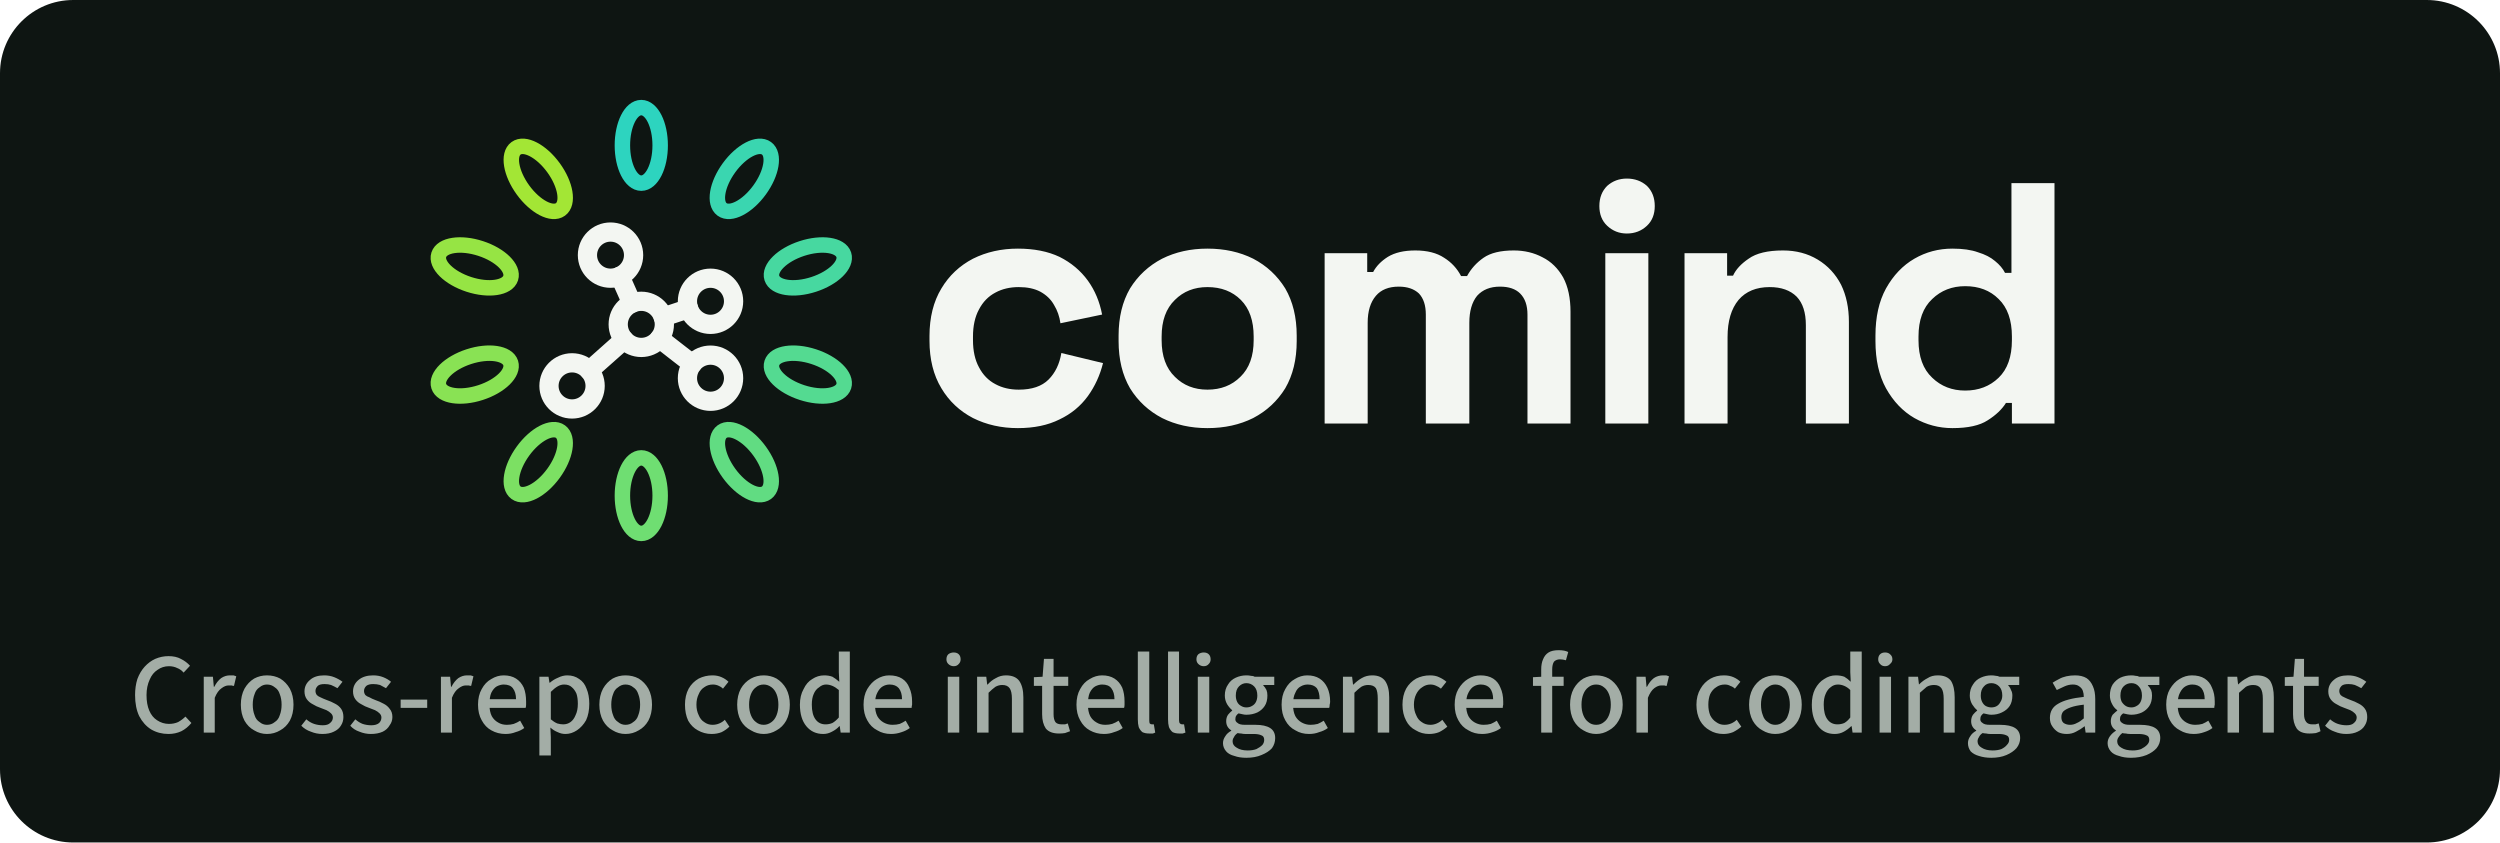
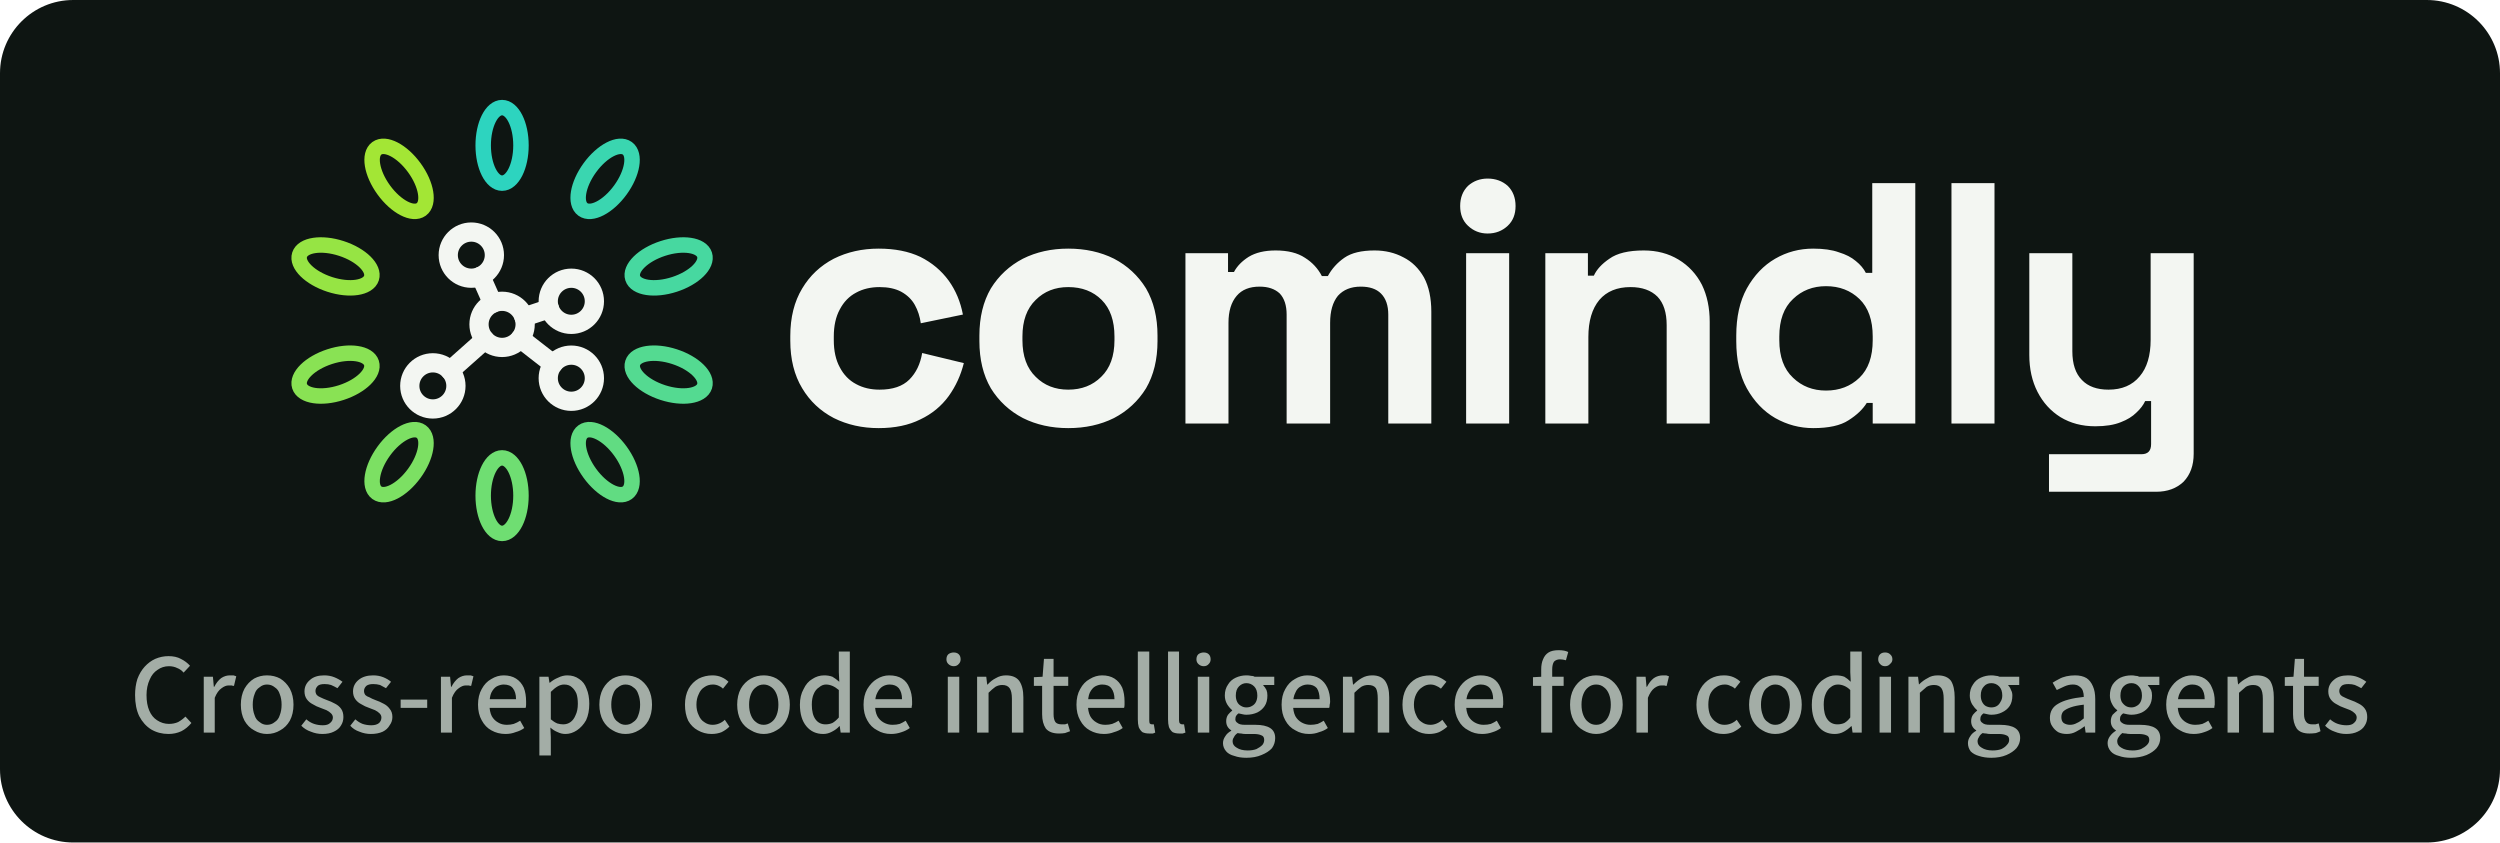
- <svg xmlns="http://www.w3.org/2000/svg" viewBox="0 0 546 184" width="546" height="184" role="img" aria-label="comind: cross-repo code intelligence for coding agents">
+ <svg xmlns="http://www.w3.org/2000/svg" viewBox="0 0 546 184" width="546" height="184" role="img" aria-label="comindly: cross-repo code intelligence for coding agents">
  <rect width="546" height="184" rx="16" fill="#0E1512" />
-   <g transform="translate(92.05632 22) scale(0.375)">
+   <g transform="translate(61.65504 22) scale(0.375)">
    <ellipse cx="128.0" cy="26.0" rx="11" ry="22" transform="rotate(0 128.0 26.0)" fill="none" stroke="#2DD4BF" stroke-width="9" />
    <ellipse cx="188.0" cy="45.5" rx="11" ry="22" transform="rotate(36 188.0 45.5)" fill="none" stroke="#3AD6B0" stroke-width="9" />
    <ellipse cx="225.0" cy="96.5" rx="11" ry="22" transform="rotate(72 225.0 96.5)" fill="none" stroke="#47D8A0" stroke-width="9" />
    <ellipse cx="225.0" cy="159.5" rx="11" ry="22" transform="rotate(108 225.0 159.5)" fill="none" stroke="#54DA91" stroke-width="9" />
    <ellipse cx="188.0" cy="210.5" rx="11" ry="22" transform="rotate(144 188.0 210.5)" fill="none" stroke="#61DC82" stroke-width="9" />
    <ellipse cx="128.0" cy="230.0" rx="11" ry="22" transform="rotate(180 128.0 230.0)" fill="none" stroke="#6FDE72" stroke-width="9" />
    <ellipse cx="68.0" cy="210.5" rx="11" ry="22" transform="rotate(216 68.0 210.5)" fill="none" stroke="#7CE063" stroke-width="9" />
    <ellipse cx="31.0" cy="159.5" rx="11" ry="22" transform="rotate(252 31.0 159.5)" fill="none" stroke="#89E254" stroke-width="9" />
    <ellipse cx="31.0" cy="96.5" rx="11" ry="22" transform="rotate(288 31.0 96.5)" fill="none" stroke="#96E444" stroke-width="9" />
    <ellipse cx="68.0" cy="45.5" rx="11" ry="22" transform="rotate(324 68.0 45.5)" fill="none" stroke="#A3E635" stroke-width="9" />
    <g transform="translate(128 128) scale(0.56) translate(-128 -124)" fill="none" stroke="#F3F6F2" stroke-linecap="round" stroke-linejoin="round" stroke-width="20">
      <line x1="177.23" y1="111.59" x2="150.77" y2="120.41" />
      <line x1="181.06" y1="169.27" x2="146.94" y2="142.73" />
      <line x1="110.06" y1="143.94" x2="73.94" y2="176.06" />
      <line x1="118.25" y1="106.07" x2="105.75" y2="77.93" />
      <circle cx="128" cy="128" r="24" />
      <circle cx="200" cy="104" r="24" />
      <circle cx="200" cy="184" r="24" />
      <circle cx="56" cy="192" r="24" />
      <circle cx="96" cy="56" r="24" />
    </g>
  </g>
-   <path d="M222.3 93.5Q216.9 93.5 212.5 91.3Q208.1 89 205.6 84.8Q203 80.5 203 74.4V73.4Q203 67.3 205.6 63Q208.1 58.8 212.5 56.5Q216.9 54.3 222.3 54.3Q227.6 54.3 231.4 56.1Q235.2 58 237.6 61.3Q239.9 64.5 240.7 68.7L231.6 70.6Q231.3 68.4 230.2 66.6Q229.2 64.8 227.2 63.7Q225.3 62.7 222.5 62.7Q219.6 62.7 217.4 63.9Q215.1 65.1 213.8 67.6Q212.5 70 212.5 73.5V74.3Q212.5 77.8 213.8 80.2Q215.1 82.7 217.4 83.9Q219.6 85.1 222.5 85.1Q226.8 85.1 229 82.9Q231.2 80.7 231.8 77.1L240.9 79.3Q239.9 83.3 237.6 86.5Q235.2 89.8 231.4 91.6Q227.6 93.5 222.3 93.5ZM263.7 93.5Q258.2 93.5 253.8 91.3Q249.4 89 246.8 84.8Q244.3 80.5 244.3 74.5V73.3Q244.3 67.3 246.8 63Q249.4 58.8 253.8 56.5Q258.2 54.3 263.7 54.3Q269.3 54.3 273.7 56.5Q278.1 58.8 280.7 63Q283.2 67.3 283.2 73.3V74.5Q283.2 80.5 280.7 84.8Q278.1 89 273.7 91.3Q269.3 93.5 263.7 93.5ZM263.7 85.1Q268.1 85.1 270.9 82.3Q273.8 79.5 273.8 74.3V73.5Q273.8 68.3 271 65.5Q268.2 62.7 263.7 62.7Q259.4 62.7 256.6 65.5Q253.7 68.3 253.7 73.5V74.3Q253.7 79.5 256.6 82.3Q259.4 85.1 263.7 85.1ZM289.3 92.5V55.3H298.6V59.4H299.9Q300.9 57.5 303.1 56.1Q305.4 54.7 309.1 54.7Q313 54.7 315.4 56.3Q317.8 57.8 319.1 60.3H320.4Q321.7 57.9 324 56.3Q326.3 54.7 330.6 54.7Q334.1 54.7 336.9 56.2Q339.7 57.6 341.4 60.6Q343 63.6 343 68.1V92.5H333.6V68.7Q333.6 65.7 332 64.1Q330.5 62.6 327.6 62.6Q324.4 62.6 322.6 64.6Q320.9 66.7 320.9 70.5V92.5H311.4V68.7Q311.4 65.7 309.9 64.1Q308.3 62.6 305.5 62.6Q302.2 62.6 300.5 64.6Q298.7 66.7 298.7 70.5V92.5ZM350.6 92.5V55.3H360V92.5ZM355.3 51Q352.8 51 351 49.3Q349.3 47.7 349.3 45Q349.3 42.3 351 40.6Q352.8 39 355.3 39Q357.9 39 359.7 40.6Q361.4 42.3 361.4 45Q361.4 47.7 359.7 49.3Q357.9 51 355.3 51ZM367.9 92.5V55.3H377.2V60.2H378.5Q379.4 58.2 381.9 56.5Q384.4 54.7 389.4 54.7Q393.7 54.7 397 56.7Q400.3 58.7 402.1 62.2Q403.8 65.7 403.8 70.3V92.5H394.4V71Q394.4 66.9 392.4 64.8Q390.3 62.7 386.5 62.7Q382.1 62.7 379.7 65.5Q377.3 68.4 377.3 73.6V92.5ZM426.4 93.5Q422 93.5 418.1 91.3Q414.3 89.1 411.9 84.8Q409.6 80.6 409.6 74.5V73.3Q409.6 67.2 411.9 63Q414.3 58.7 418.1 56.5Q421.9 54.3 426.4 54.3Q429.8 54.3 432 55.1Q434.3 55.8 435.7 57Q437.2 58.2 437.9 59.6H439.3V40H448.7V92.5H439.4V88H438.1Q436.8 90.1 434.1 91.8Q431.5 93.5 426.4 93.5ZM429.2 85.3Q433.6 85.3 436.5 82.5Q439.4 79.7 439.4 74.3V73.5Q439.4 68.1 436.5 65.3Q433.7 62.5 429.2 62.5Q424.9 62.5 422 65.3Q419 68.1 419 73.5V74.3Q419 79.7 422 82.5Q424.9 85.3 429.2 85.3Z" fill="#F3F6F2" />
+   <path d="M191.9 93.5Q186.5 93.5 182.1 91.3Q177.7 89 175.2 84.8Q172.6 80.5 172.6 74.4V73.4Q172.6 67.3 175.2 63Q177.7 58.8 182.1 56.5Q186.5 54.3 191.9 54.3Q197.2 54.3 201 56.1Q204.8 58 207.2 61.3Q209.5 64.5 210.3 68.7L201.1 70.6Q200.8 68.4 199.8 66.6Q198.8 64.8 196.8 63.7Q194.9 62.7 192.1 62.7Q189.2 62.7 187 63.9Q184.7 65.1 183.4 67.6Q182.1 70 182.1 73.5V74.3Q182.1 77.8 183.4 80.2Q184.7 82.7 187 83.9Q189.2 85.1 192.1 85.1Q196.4 85.1 198.6 82.9Q200.8 80.7 201.4 77.1L210.5 79.3Q209.5 83.3 207.2 86.5Q204.8 89.8 201 91.6Q197.2 93.5 191.9 93.5ZM233.3 93.5Q227.8 93.5 223.4 91.3Q219 89 216.4 84.8Q213.9 80.5 213.9 74.5V73.3Q213.9 67.3 216.4 63Q219 58.8 223.4 56.5Q227.8 54.3 233.3 54.3Q238.9 54.3 243.3 56.5Q247.7 58.8 250.3 63Q252.8 67.3 252.8 73.3V74.5Q252.8 80.5 250.3 84.8Q247.7 89 243.3 91.3Q238.9 93.5 233.3 93.5ZM233.3 85.1Q237.7 85.1 240.5 82.3Q243.4 79.5 243.4 74.3V73.5Q243.4 68.3 240.6 65.5Q237.8 62.7 233.3 62.7Q229 62.7 226.2 65.5Q223.3 68.3 223.3 73.5V74.3Q223.3 79.5 226.2 82.3Q229 85.1 233.3 85.1ZM258.9 92.5V55.3H268.2V59.4H269.5Q270.5 57.5 272.7 56.1Q275 54.7 278.6 54.7Q282.6 54.7 285 56.3Q287.4 57.8 288.7 60.3H290Q291.3 57.9 293.6 56.3Q295.9 54.7 300.2 54.7Q303.7 54.7 306.5 56.2Q309.3 57.6 311 60.6Q312.6 63.6 312.6 68.1V92.5H303.2V68.7Q303.2 65.7 301.6 64.1Q300.1 62.6 297.2 62.6Q294 62.6 292.2 64.6Q290.5 66.7 290.5 70.5V92.5H281V68.7Q281 65.7 279.5 64.1Q277.9 62.6 275.1 62.6Q271.8 62.6 270.1 64.6Q268.3 66.7 268.3 70.5V92.5ZM320.2 92.5V55.3H329.6V92.5ZM324.9 51Q322.4 51 320.6 49.3Q318.9 47.7 318.9 45Q318.9 42.3 320.6 40.6Q322.4 39 324.9 39Q327.5 39 329.3 40.6Q331 42.3 331 45Q331 47.7 329.3 49.3Q327.5 51 324.9 51ZM337.5 92.5V55.3H346.8V60.2H348.1Q349 58.2 351.5 56.5Q354 54.7 359 54.7Q363.3 54.7 366.6 56.7Q369.9 58.7 371.7 62.2Q373.4 65.7 373.4 70.3V92.5H364V71Q364 66.9 362 64.8Q359.9 62.7 356.1 62.7Q351.7 62.7 349.3 65.5Q346.9 68.4 346.9 73.6V92.5ZM396 93.5Q391.6 93.5 387.7 91.3Q383.9 89.1 381.5 84.8Q379.2 80.6 379.2 74.5V73.3Q379.2 67.2 381.5 63Q383.9 58.7 387.7 56.5Q391.5 54.3 396 54.3Q399.4 54.3 401.6 55.1Q403.9 55.8 405.3 57Q406.8 58.2 407.5 59.6H408.9V40H418.3V92.5H409V88H407.7Q406.4 90.1 403.7 91.8Q401.1 93.5 396 93.5ZM398.8 85.3Q403.2 85.3 406.1 82.5Q409 79.7 409 74.3V73.5Q409 68.1 406.1 65.3Q403.2 62.5 398.8 62.5Q394.5 62.5 391.6 65.3Q388.6 68.1 388.6 73.5V74.3Q388.6 79.7 391.6 82.5Q394.5 85.3 398.8 85.3ZM426.2 92.5V40H435.6V92.5ZM447.5 107.4V99.2H467.7Q469.8 99.2 469.8 97V87.6H468.5Q467.9 88.9 466.6 90.1Q465.3 91.4 463.2 92.2Q461 93.1 457.6 93.1Q453.3 93.1 450 91.1Q446.8 89.1 445 85.6Q443.2 82.1 443.2 77.5V55.3H452.6V76.7Q452.6 80.9 454.7 83Q456.7 85.1 460.5 85.1Q464.9 85.1 467.3 82.2Q469.7 79.4 469.7 74.2V55.3H479.1V99.1Q479.1 102.9 476.9 105.2Q474.6 107.4 470.9 107.4Z" fill="#F3F6F2" />
  <path d="M36.8 160.3Q34.7 160.3 33 159.3Q31.4 158.3 30.4 156.4Q29.5 154.5 29.5 151.8Q29.5 149.9 30 148.3Q30.6 146.7 31.6 145.6Q32.6 144.5 33.9 143.9Q35.3 143.3 36.8 143.3Q38.4 143.3 39.5 143.9Q40.7 144.5 41.5 145.4L40.1 146.9Q39.5 146.2 38.7 145.9Q37.9 145.5 36.9 145.5Q35.5 145.5 34.4 146.3Q33.3 147 32.7 148.4Q32 149.9 32 151.8Q32 153.8 32.6 155.2Q33.2 156.6 34.3 157.3Q35.5 158.1 36.9 158.1Q38 158.1 38.9 157.7Q39.8 157.2 40.5 156.5L41.8 157.9Q40.8 159.1 39.6 159.7Q38.3 160.3 36.8 160.3ZM44.5 160V147.8H46.5L46.7 150H46.8Q47.4 148.8 48.3 148.1Q49.2 147.5 50.2 147.5Q50.7 147.5 51 147.5Q51.3 147.6 51.6 147.7L51.1 149.8Q50.8 149.8 50.6 149.7Q50.3 149.7 49.9 149.7Q49.2 149.7 48.4 150.3Q47.5 150.9 46.9 152.4V160ZM58.3 160.3Q56.8 160.3 55.5 159.5Q54.2 158.8 53.4 157.4Q52.6 155.9 52.6 153.9Q52.6 151.9 53.4 150.4Q54.2 149 55.5 148.2Q56.8 147.5 58.3 147.5Q59.9 147.5 61.2 148.2Q62.5 149 63.3 150.4Q64.1 151.9 64.1 153.9Q64.1 155.9 63.3 157.4Q62.5 158.8 61.2 159.5Q59.9 160.3 58.3 160.3ZM58.3 158.3Q59.3 158.3 60 157.7Q60.8 157.2 61.1 156.2Q61.5 155.2 61.5 153.9Q61.5 152.6 61.1 151.6Q60.8 150.6 60 150.1Q59.3 149.5 58.3 149.5Q57.4 149.5 56.7 150.1Q55.9 150.6 55.6 151.6Q55.2 152.6 55.2 153.9Q55.2 155.2 55.6 156.2Q55.9 157.2 56.7 157.7Q57.4 158.3 58.3 158.3ZM70.4 160.3Q69.1 160.3 67.9 159.8Q66.7 159.4 65.8 158.5L66.9 157.1Q67.7 157.8 68.6 158.1Q69.5 158.4 70.5 158.4Q71.6 158.4 72.1 157.9Q72.7 157.4 72.7 156.7Q72.7 156.2 72.3 155.8Q71.9 155.4 71.3 155.1Q70.7 154.9 70 154.6Q69.1 154.3 68.3 153.8Q67.5 153.4 67 152.7Q66.5 152 66.5 151Q66.5 149.5 67.7 148.5Q68.8 147.5 70.8 147.5Q72 147.5 73 147.9Q74 148.3 74.8 148.9L73.7 150.3Q73 149.9 72.3 149.6Q71.7 149.4 70.9 149.4Q69.8 149.4 69.4 149.8Q68.9 150.3 68.9 150.9Q68.9 151.4 69.2 151.8Q69.5 152.1 70 152.3Q70.6 152.6 71.4 152.9Q72.3 153.2 73.2 153.7Q74 154.1 74.5 154.8Q75 155.5 75 156.6Q75 157.6 74.5 158.4Q74 159.3 72.9 159.8Q71.9 160.3 70.4 160.3ZM81 160.3Q79.7 160.3 78.5 159.8Q77.3 159.4 76.5 158.5L77.6 157.1Q78.4 157.8 79.2 158.1Q80.1 158.4 81.1 158.4Q82.2 158.4 82.8 157.9Q83.3 157.4 83.3 156.7Q83.3 156.2 82.9 155.8Q82.5 155.4 81.9 155.1Q81.3 154.9 80.6 154.6Q79.7 154.3 78.9 153.8Q78.1 153.4 77.6 152.7Q77.1 152 77.1 151Q77.1 149.5 78.3 148.5Q79.5 147.5 81.5 147.5Q82.7 147.5 83.7 147.9Q84.7 148.3 85.4 148.9L84.3 150.3Q83.6 149.9 83 149.6Q82.3 149.4 81.5 149.4Q80.5 149.4 80 149.8Q79.5 150.3 79.5 150.9Q79.5 151.4 79.8 151.8Q80.1 152.1 80.7 152.3Q81.2 152.6 82 152.9Q82.9 153.2 83.8 153.7Q84.6 154.1 85.1 154.8Q85.7 155.5 85.7 156.6Q85.7 157.6 85.1 158.4Q84.6 159.3 83.6 159.8Q82.5 160.3 81 160.3ZM87.5 154.6V152.8H93.3V154.6ZM96.3 160V147.8H98.3L98.5 150H98.6Q99.2 148.8 100.1 148.1Q101 147.5 102 147.5Q102.5 147.5 102.8 147.5Q103.1 147.6 103.4 147.7L102.9 149.8Q102.6 149.8 102.4 149.7Q102.1 149.7 101.7 149.7Q101 149.7 100.2 150.3Q99.3 150.9 98.7 152.4V160ZM110.4 160.3Q108.7 160.3 107.3 159.5Q106 158.8 105.2 157.3Q104.4 155.9 104.4 153.9Q104.4 151.9 105.2 150.5Q106 149 107.3 148.3Q108.6 147.5 110 147.5Q111.6 147.5 112.7 148.2Q113.8 148.9 114.4 150.2Q114.9 151.5 114.9 153.2Q114.9 153.6 114.9 153.9Q114.9 154.3 114.8 154.6H106.2V152.7H112.7Q112.7 151.2 112 150.3Q111.4 149.5 110 149.5Q109.3 149.5 108.5 149.9Q107.8 150.3 107.3 151.3Q106.9 152.2 106.9 153.9Q106.9 155.4 107.4 156.4Q107.9 157.3 108.8 157.8Q109.6 158.3 110.7 158.3Q111.5 158.3 112.2 158.1Q113 157.8 113.6 157.4L114.5 159Q113.7 159.6 112.6 159.9Q111.6 160.3 110.4 160.3ZM117.8 165V147.8H119.8L120 149.1H120.1Q120.9 148.4 121.9 148Q122.9 147.5 123.9 147.5Q125.4 147.5 126.5 148.3Q127.6 149 128.1 150.4Q128.7 151.8 128.7 153.7Q128.7 155.8 128 157.3Q127.2 158.7 126 159.5Q124.8 160.3 123.5 160.3Q122.6 160.3 121.8 159.9Q121 159.6 120.2 158.9L120.3 161V165ZM123 158.2Q123.9 158.2 124.6 157.7Q125.3 157.2 125.7 156.2Q126.2 155.2 126.2 153.7Q126.2 152.4 125.9 151.5Q125.5 150.6 124.9 150.1Q124.3 149.5 123.2 149.5Q122.5 149.5 121.8 149.9Q121.1 150.3 120.3 151.1V157.1Q121 157.7 121.7 158Q122.4 158.2 123 158.2ZM136.6 160.3Q135.1 160.3 133.8 159.5Q132.5 158.8 131.7 157.4Q130.9 155.9 130.9 153.9Q130.9 151.9 131.7 150.4Q132.5 149 133.8 148.2Q135.1 147.5 136.6 147.5Q138.2 147.5 139.5 148.2Q140.8 149 141.6 150.4Q142.4 151.9 142.4 153.9Q142.4 155.9 141.6 157.4Q140.8 158.8 139.5 159.5Q138.2 160.3 136.6 160.3ZM136.6 158.3Q137.6 158.3 138.3 157.7Q139.1 157.2 139.4 156.2Q139.8 155.2 139.8 153.9Q139.8 152.6 139.4 151.6Q139.1 150.6 138.3 150.1Q137.6 149.5 136.6 149.5Q135.7 149.5 135 150.1Q134.2 150.6 133.9 151.6Q133.5 152.6 133.5 153.9Q133.5 155.2 133.9 156.2Q134.2 157.2 135 157.7Q135.7 158.3 136.6 158.3ZM155.4 160.3Q153.8 160.3 152.4 159.5Q151.1 158.8 150.3 157.4Q149.6 155.9 149.6 153.9Q149.6 151.9 150.4 150.4Q151.2 149 152.6 148.2Q154 147.5 155.6 147.5Q156.7 147.5 157.6 147.9Q158.5 148.3 159.1 148.9L157.9 150.4Q157.5 150 157 149.8Q156.4 149.5 155.7 149.5Q154.6 149.5 153.8 150.1Q153 150.6 152.6 151.6Q152.1 152.6 152.1 153.9Q152.1 155.2 152.6 156.2Q153 157.2 153.8 157.7Q154.6 158.3 155.6 158.3Q156.4 158.3 157.1 158Q157.8 157.7 158.3 157.2L159.3 158.7Q158.6 159.4 157.6 159.9Q156.6 160.3 155.4 160.3ZM166.8 160.3Q165.3 160.3 164 159.5Q162.6 158.8 161.8 157.4Q161 155.9 161 153.9Q161 151.9 161.8 150.4Q162.6 149 164 148.2Q165.3 147.5 166.8 147.5Q168.3 147.5 169.6 148.2Q170.9 149 171.7 150.4Q172.5 151.9 172.5 153.9Q172.5 155.9 171.7 157.4Q170.9 158.8 169.6 159.5Q168.3 160.3 166.8 160.3ZM166.8 158.3Q167.7 158.3 168.5 157.7Q169.2 157.2 169.6 156.2Q170 155.2 170 153.9Q170 152.6 169.6 151.6Q169.2 150.6 168.5 150.1Q167.7 149.5 166.8 149.5Q165.8 149.5 165.1 150.1Q164.4 150.6 164 151.6Q163.6 152.6 163.6 153.9Q163.6 155.2 164 156.2Q164.4 157.2 165.1 157.7Q165.8 158.3 166.8 158.3ZM179.8 160.3Q177.5 160.3 176.1 158.6Q174.7 156.9 174.7 153.9Q174.7 151.9 175.5 150.5Q176.2 149 177.4 148.3Q178.6 147.5 180 147.5Q181 147.5 181.8 147.8Q182.5 148.2 183.3 148.9L183.2 146.8V142.3H185.6V160H183.6L183.4 158.6H183.3Q182.7 159.3 181.7 159.8Q180.8 160.3 179.8 160.3ZM180.3 158.2Q181.1 158.2 181.8 157.9Q182.5 157.5 183.2 156.7V150.7Q182.5 150.1 181.8 149.8Q181.1 149.5 180.4 149.5Q179.6 149.5 178.9 150.1Q178.1 150.6 177.7 151.6Q177.3 152.5 177.3 153.9Q177.3 156 178.1 157.1Q178.9 158.2 180.3 158.2ZM194.6 160.3Q192.9 160.3 191.6 159.5Q190.2 158.8 189.4 157.3Q188.6 155.9 188.6 153.9Q188.6 151.9 189.4 150.5Q190.3 149 191.5 148.3Q192.8 147.5 194.2 147.5Q195.9 147.5 197 148.2Q198.1 148.9 198.6 150.2Q199.2 151.5 199.2 153.2Q199.2 153.6 199.2 153.9Q199.1 154.3 199.1 154.6H190.5V152.7H197Q197 151.2 196.3 150.3Q195.6 149.5 194.3 149.5Q193.5 149.5 192.8 149.9Q192.1 150.3 191.6 151.3Q191.1 152.2 191.1 153.9Q191.1 155.4 191.6 156.4Q192.1 157.3 193 157.8Q193.9 158.3 194.9 158.3Q195.8 158.3 196.5 158.1Q197.2 157.8 197.8 157.4L198.7 159Q197.9 159.6 196.9 159.9Q195.8 160.3 194.6 160.3ZM207 160V147.8H209.5V160ZM208.3 145.5Q207.6 145.5 207.1 145Q206.7 144.6 206.7 144Q206.7 143.3 207.1 142.9Q207.6 142.5 208.3 142.5Q209 142.5 209.4 142.9Q209.8 143.3 209.8 144Q209.8 144.6 209.4 145Q209 145.5 208.3 145.5ZM213.4 160V147.8H215.4L215.6 149.5H215.7Q216.5 148.6 217.5 148.1Q218.5 147.5 219.7 147.5Q221.7 147.5 222.6 148.7Q223.5 150 223.5 152.3V160H221V152.6Q221 151 220.5 150.3Q220 149.6 218.9 149.6Q218.1 149.6 217.4 150Q216.7 150.5 215.9 151.3V160ZM231.3 160.2Q229.3 160.2 228.4 159.1Q227.6 157.9 227.6 156V149.8H225.8V147.9L227.7 147.8L228 143.9H230.1V147.8H233.3V149.8H230.1V156Q230.1 157.1 230.5 157.7Q230.9 158.2 231.9 158.2Q232.2 158.2 232.6 158.2Q232.9 158.1 233.2 158L233.7 159.7Q233.2 159.9 232.6 160.1Q232 160.2 231.3 160.2ZM241.1 160.3Q239.4 160.3 238 159.5Q236.7 158.8 235.9 157.3Q235.1 155.9 235.1 153.9Q235.1 151.9 235.9 150.5Q236.7 149 238 148.3Q239.3 147.5 240.7 147.5Q242.3 147.5 243.4 148.2Q244.5 148.9 245.1 150.2Q245.6 151.5 245.6 153.2Q245.6 153.6 245.6 153.9Q245.6 154.3 245.5 154.6H236.9V152.7H243.4Q243.4 151.2 242.7 150.3Q242.1 149.5 240.7 149.5Q240 149.5 239.2 149.9Q238.5 150.3 238 151.3Q237.6 152.2 237.6 153.9Q237.6 155.4 238.1 156.4Q238.6 157.3 239.5 157.8Q240.3 158.3 241.4 158.3Q242.2 158.3 242.9 158.1Q243.7 157.8 244.3 157.4L245.2 159Q244.4 159.6 243.3 159.9Q242.3 160.3 241.1 160.3ZM251 160.2Q250.1 160.2 249.5 159.9Q249 159.5 248.7 158.8Q248.5 158.1 248.5 157.1V142.3H251V157.3Q251 157.8 251.1 158Q251.3 158.2 251.6 158.2Q251.7 158.2 251.8 158.2Q251.9 158.2 252 158.2L252.3 160Q252.1 160.1 251.8 160.2Q251.4 160.2 251 160.2ZM257.6 160.2Q256.7 160.2 256.1 159.9Q255.6 159.5 255.3 158.8Q255.1 158.1 255.1 157.1V142.3H257.5V157.3Q257.5 157.8 257.7 158Q257.9 158.2 258.2 158.2Q258.3 158.2 258.3 158.2Q258.4 158.2 258.6 158.2L258.9 160Q258.7 160.1 258.3 160.2Q258 160.2 257.6 160.2ZM261.6 160V147.8H264.1V160ZM262.9 145.5Q262.2 145.5 261.7 145Q261.3 144.6 261.3 144Q261.3 143.3 261.7 142.9Q262.2 142.5 262.9 142.5Q263.6 142.5 264 142.9Q264.4 143.3 264.4 144Q264.4 144.6 264 145Q263.6 145.5 262.9 145.5ZM272.2 165.5Q270.7 165.5 269.6 165.1Q268.4 164.8 267.8 164.1Q267.1 163.3 267.1 162.3Q267.1 161.5 267.6 160.8Q268 160.1 268.9 159.6V159.5Q268.4 159.2 268.1 158.7Q267.8 158.2 267.8 157.5Q267.8 156.7 268.2 156.1Q268.6 155.6 269.1 155.2V155.1Q268.5 154.6 268 153.8Q267.5 152.9 267.5 151.9Q267.5 150.5 268.2 149.5Q268.8 148.5 269.9 148Q271 147.5 272.2 147.5Q272.8 147.5 273.2 147.6Q273.7 147.6 274 147.8H278.3V149.6H275.9V149.7Q276.3 150.1 276.6 150.7Q276.8 151.2 276.8 151.9Q276.8 153.3 276.2 154.2Q275.6 155.1 274.6 155.6Q273.5 156.1 272.2 156.1Q271.8 156.1 271.4 156Q270.9 155.9 270.5 155.8Q270.2 156 270 156.3Q269.8 156.6 269.8 157.1Q269.8 157.6 270.3 157.9Q270.7 158.3 271.9 158.3H274.2Q276.3 158.3 277.4 159Q278.5 159.7 278.5 161.2Q278.5 162.4 277.8 163.4Q277 164.3 275.5 164.9Q274.1 165.5 272.2 165.5ZM272.2 154.5Q272.9 154.5 273.4 154.2Q274 153.9 274.3 153.3Q274.6 152.7 274.6 151.9Q274.6 150.6 273.9 149.9Q273.2 149.2 272.2 149.2Q271.3 149.2 270.6 149.9Q269.9 150.6 269.9 151.9Q269.9 152.7 270.2 153.3Q270.5 153.9 271.1 154.2Q271.6 154.5 272.2 154.5ZM272.5 163.9Q273.6 163.9 274.4 163.6Q275.2 163.2 275.7 162.7Q276.1 162.2 276.1 161.6Q276.1 160.8 275.5 160.6Q274.9 160.3 273.8 160.3H271.9Q271.5 160.3 271.1 160.2Q270.7 160.2 270.3 160.1Q269.7 160.5 269.5 161Q269.2 161.4 269.2 161.9Q269.2 162.8 270.1 163.3Q271 163.9 272.5 163.9ZM285.9 160.3Q284.2 160.3 282.9 159.5Q281.5 158.8 280.7 157.3Q279.9 155.9 279.9 153.9Q279.9 151.9 280.7 150.5Q281.5 149 282.8 148.3Q284.1 147.5 285.5 147.5Q287.1 147.5 288.2 148.2Q289.3 148.9 289.9 150.2Q290.5 151.5 290.5 153.2Q290.5 153.6 290.4 153.9Q290.4 154.3 290.3 154.6H281.7V152.7H288.2Q288.2 151.2 287.6 150.3Q286.9 149.5 285.6 149.5Q284.8 149.5 284.1 149.9Q283.3 150.3 282.9 151.3Q282.4 152.2 282.4 153.9Q282.4 155.4 282.9 156.4Q283.4 157.3 284.3 157.8Q285.2 158.3 286.2 158.3Q287 158.3 287.8 158.1Q288.5 157.8 289.1 157.4L290 159Q289.2 159.6 288.1 159.9Q287.1 160.3 285.9 160.3ZM293.3 160V147.8H295.3L295.5 149.5H295.6Q296.5 148.6 297.4 148.1Q298.4 147.5 299.7 147.5Q301.6 147.5 302.5 148.7Q303.4 150 303.4 152.3V160H300.9V152.6Q300.9 151 300.5 150.3Q300 149.6 298.8 149.6Q298 149.6 297.3 150Q296.6 150.5 295.8 151.3V160ZM312.1 160.3Q310.5 160.3 309.2 159.5Q307.8 158.8 307.1 157.4Q306.3 155.9 306.3 153.9Q306.3 151.9 307.1 150.4Q307.9 149 309.3 148.2Q310.7 147.5 312.3 147.5Q313.5 147.5 314.3 147.9Q315.2 148.3 315.9 148.9L314.7 150.4Q314.2 150 313.7 149.8Q313.1 149.5 312.4 149.5Q311.4 149.5 310.6 150.1Q309.8 150.6 309.3 151.6Q308.8 152.6 308.8 153.9Q308.8 155.2 309.3 156.2Q309.7 157.2 310.5 157.7Q311.3 158.3 312.4 158.3Q313.1 158.3 313.8 158Q314.5 157.7 315 157.2L316.1 158.7Q315.3 159.4 314.3 159.9Q313.3 160.3 312.1 160.3ZM323.7 160.3Q322 160.3 320.7 159.5Q319.3 158.8 318.5 157.3Q317.7 155.9 317.7 153.9Q317.7 151.9 318.5 150.5Q319.4 149 320.6 148.3Q321.9 147.5 323.3 147.5Q325 147.5 326.1 148.2Q327.2 148.9 327.7 150.2Q328.3 151.5 328.3 153.2Q328.3 153.6 328.3 153.9Q328.2 154.3 328.2 154.6H319.6V152.7H326.1Q326.1 151.2 325.4 150.3Q324.7 149.5 323.4 149.5Q322.6 149.5 321.9 149.9Q321.2 150.3 320.7 151.3Q320.2 152.2 320.2 153.9Q320.2 155.4 320.7 156.4Q321.2 157.3 322.1 157.8Q323 158.3 324 158.3Q324.9 158.3 325.6 158.1Q326.3 157.8 326.9 157.4L327.8 159Q327 159.6 326 159.9Q324.9 160.3 323.7 160.3ZM336.6 160V146.2Q336.6 144.9 337 144Q337.4 143 338.2 142.5Q339 142 340.4 142Q341 142 341.6 142.1Q342.1 142.2 342.5 142.4L342 144.2Q341.3 144 340.7 144Q339.9 144 339.4 144.5Q339 145.1 339 146.2V160ZM334.8 149.8V147.9L336.7 147.8H341.5V149.8ZM348.6 160.3Q347.1 160.3 345.8 159.5Q344.5 158.8 343.7 157.4Q342.9 155.9 342.9 153.9Q342.9 151.9 343.7 150.4Q344.5 149 345.8 148.2Q347.1 147.5 348.6 147.5Q350.1 147.5 351.4 148.2Q352.7 149 353.5 150.4Q354.4 151.9 354.4 153.9Q354.4 155.9 353.5 157.4Q352.7 158.8 351.4 159.5Q350.1 160.3 348.6 160.3ZM348.6 158.3Q349.6 158.3 350.3 157.7Q351 157.2 351.4 156.2Q351.8 155.2 351.8 153.9Q351.8 152.6 351.4 151.6Q351 150.6 350.3 150.1Q349.6 149.5 348.6 149.5Q347.6 149.5 346.9 150.1Q346.2 150.6 345.8 151.6Q345.4 152.6 345.4 153.9Q345.4 155.2 345.8 156.2Q346.2 157.2 346.9 157.7Q347.6 158.3 348.6 158.3ZM357.4 160V147.8H359.4L359.6 150H359.7Q360.3 148.8 361.2 148.1Q362.1 147.5 363.2 147.5Q363.6 147.5 363.9 147.5Q364.2 147.6 364.5 147.7L364 149.8Q363.7 149.8 363.5 149.7Q363.2 149.7 362.8 149.7Q362.1 149.7 361.3 150.3Q360.5 150.9 359.9 152.4V160ZM376.4 160.3Q374.7 160.3 373.4 159.5Q372.1 158.8 371.3 157.4Q370.5 155.9 370.5 153.9Q370.5 151.9 371.4 150.4Q372.2 149 373.6 148.2Q374.9 147.5 376.5 147.5Q377.7 147.5 378.6 147.9Q379.5 148.3 380.1 148.9L378.9 150.4Q378.5 150 377.9 149.8Q377.4 149.5 376.7 149.5Q375.6 149.5 374.8 150.1Q374 150.6 373.5 151.6Q373.1 152.6 373.1 153.9Q373.1 155.2 373.5 156.2Q374 157.2 374.8 157.7Q375.6 158.3 376.6 158.3Q377.4 158.3 378.1 158Q378.8 157.7 379.3 157.2L380.3 158.7Q379.5 159.4 378.5 159.9Q377.5 160.3 376.4 160.3ZM387.7 160.3Q386.2 160.3 384.9 159.5Q383.6 158.8 382.8 157.4Q382 155.9 382 153.9Q382 151.9 382.8 150.4Q383.6 149 384.9 148.2Q386.2 147.5 387.7 147.5Q389.3 147.5 390.6 148.2Q391.9 149 392.7 150.4Q393.5 151.9 393.5 153.9Q393.5 155.9 392.7 157.4Q391.9 158.8 390.6 159.5Q389.3 160.3 387.7 160.3ZM387.7 158.3Q388.7 158.3 389.4 157.7Q390.2 157.2 390.5 156.2Q390.9 155.2 390.9 153.9Q390.9 152.6 390.5 151.6Q390.2 150.6 389.4 150.1Q388.7 149.5 387.7 149.5Q386.8 149.5 386.1 150.1Q385.3 150.6 385 151.6Q384.6 152.6 384.6 153.9Q384.6 155.2 385 156.2Q385.3 157.2 386.1 157.7Q386.8 158.3 387.7 158.3ZM400.7 160.3Q398.4 160.3 397.1 158.6Q395.7 156.9 395.7 153.9Q395.7 151.9 396.4 150.5Q397.2 149 398.4 148.3Q399.6 147.5 400.9 147.5Q402 147.5 402.8 147.8Q403.5 148.2 404.2 148.9L404.1 146.8V142.3H406.6V160H404.6L404.4 158.6H404.3Q403.6 159.3 402.7 159.8Q401.8 160.3 400.7 160.3ZM401.3 158.2Q402.1 158.2 402.8 157.9Q403.5 157.5 404.1 156.7V150.7Q403.5 150.1 402.8 149.8Q402.1 149.5 401.4 149.5Q400.5 149.5 399.8 150.1Q399.1 150.6 398.7 151.6Q398.3 152.5 398.3 153.9Q398.3 156 399.1 157.1Q399.9 158.2 401.3 158.2ZM410.5 160V147.8H413V160ZM411.7 145.5Q411 145.5 410.6 145Q410.2 144.6 410.2 144Q410.2 143.3 410.6 142.9Q411 142.5 411.7 142.5Q412.4 142.5 412.8 142.9Q413.3 143.3 413.3 144Q413.3 144.6 412.8 145Q412.4 145.5 411.7 145.5ZM416.8 160V147.8H418.9L419.1 149.5H419.1Q420 148.6 421 148.1Q421.9 147.5 423.2 147.5Q425.2 147.5 426.1 148.7Q426.9 150 426.9 152.3V160H424.5V152.6Q424.5 151 424 150.3Q423.5 149.6 422.4 149.6Q421.5 149.6 420.8 150Q420.2 150.5 419.3 151.3V160ZM434.9 165.5Q433.4 165.5 432.2 165.1Q431.1 164.8 430.4 164.1Q429.8 163.3 429.8 162.3Q429.8 161.5 430.3 160.8Q430.7 160.1 431.6 159.6V159.5Q431.1 159.2 430.8 158.7Q430.5 158.2 430.5 157.5Q430.5 156.7 430.9 156.1Q431.3 155.6 431.8 155.2V155.1Q431.2 154.6 430.7 153.8Q430.2 152.9 430.2 151.9Q430.2 150.5 430.9 149.5Q431.5 148.5 432.6 148Q433.7 147.5 434.9 147.5Q435.4 147.5 435.9 147.6Q436.3 147.6 436.7 147.8H441V149.6H438.6V149.7Q439 150.1 439.2 150.7Q439.5 151.2 439.5 151.9Q439.5 153.3 438.9 154.2Q438.3 155.1 437.2 155.6Q436.2 156.1 434.9 156.1Q434.5 156.1 434.1 156Q433.6 155.9 433.2 155.8Q432.9 156 432.7 156.3Q432.5 156.6 432.5 157.1Q432.5 157.6 433 157.9Q433.4 158.3 434.6 158.3H436.8Q439 158.3 440.1 159Q441.2 159.7 441.2 161.2Q441.2 162.4 440.4 163.4Q439.6 164.3 438.2 164.9Q436.8 165.5 434.9 165.5ZM434.9 154.5Q435.6 154.5 436.1 154.2Q436.6 153.9 436.9 153.3Q437.3 152.7 437.3 151.9Q437.3 150.6 436.6 149.9Q435.9 149.2 434.9 149.2Q433.9 149.2 433.3 149.9Q432.6 150.6 432.6 151.9Q432.6 152.7 432.9 153.3Q433.2 153.9 433.7 154.2Q434.3 154.5 434.9 154.5ZM435.2 163.9Q436.3 163.9 437.1 163.6Q437.9 163.2 438.3 162.7Q438.8 162.2 438.8 161.6Q438.8 160.8 438.2 160.6Q437.6 160.3 436.5 160.3H434.6Q434.2 160.3 433.8 160.2Q433.4 160.2 433 160.1Q432.4 160.5 432.2 161Q431.9 161.4 431.9 161.9Q431.9 162.8 432.8 163.3Q433.7 163.9 435.2 163.9ZM451.4 160.3Q450.3 160.3 449.5 159.9Q448.7 159.4 448.2 158.6Q447.7 157.9 447.7 156.8Q447.7 154.7 449.5 153.7Q451.3 152.6 455.1 152.2Q455.1 151.5 454.9 150.9Q454.7 150.3 454.1 149.9Q453.6 149.5 452.7 149.5Q451.8 149.5 450.9 149.9Q450 150.3 449.2 150.7L448.3 149.1Q448.9 148.7 449.7 148.3Q450.4 147.9 451.3 147.7Q452.2 147.5 453.2 147.5Q454.7 147.5 455.7 148.1Q456.6 148.7 457.1 149.9Q457.6 151 457.6 152.7V160H455.5L455.3 158.6H455.3Q454.4 159.3 453.4 159.8Q452.5 160.3 451.4 160.3ZM452.1 158.3Q452.9 158.3 453.6 157.9Q454.3 157.6 455.1 156.9V153.9Q453.3 154.1 452.2 154.5Q451.1 154.9 450.6 155.4Q450.2 155.9 450.2 156.6Q450.2 157.5 450.7 157.9Q451.3 158.3 452.1 158.3ZM465.4 165.5Q463.9 165.5 462.8 165.1Q461.6 164.8 461 164.1Q460.3 163.3 460.3 162.3Q460.3 161.5 460.8 160.8Q461.3 160.1 462.1 159.6V159.5Q461.6 159.2 461.3 158.7Q461 158.2 461 157.5Q461 156.7 461.4 156.1Q461.9 155.6 462.4 155.2V155.1Q461.7 154.6 461.3 153.8Q460.8 152.9 460.8 151.9Q460.8 150.5 461.4 149.5Q462.1 148.5 463.1 148Q464.2 147.5 465.5 147.5Q466 147.5 466.4 147.6Q466.9 147.6 467.2 147.8H471.6V149.6H469.1V149.7Q469.5 150.1 469.8 150.7Q470 151.2 470 151.9Q470 153.3 469.4 154.2Q468.8 155.1 467.8 155.6Q466.7 156.1 465.5 156.1Q465.1 156.1 464.6 156Q464.2 155.9 463.7 155.8Q463.4 156 463.2 156.3Q463 156.6 463 157.1Q463 157.6 463.5 157.9Q464 158.3 465.1 158.3H467.4Q469.6 158.3 470.7 159Q471.8 159.7 471.8 161.2Q471.8 162.4 471 163.4Q470.2 164.3 468.8 164.9Q467.3 165.5 465.4 165.5ZM465.5 154.5Q466.1 154.5 466.6 154.2Q467.2 153.9 467.5 153.3Q467.8 152.7 467.8 151.9Q467.8 150.6 467.1 149.9Q466.5 149.2 465.5 149.2Q464.5 149.2 463.8 149.9Q463.1 150.6 463.1 151.9Q463.1 152.7 463.4 153.3Q463.8 153.9 464.3 154.2Q464.8 154.5 465.5 154.5ZM465.8 163.9Q466.8 163.9 467.6 163.6Q468.4 163.2 468.9 162.7Q469.4 162.2 469.4 161.6Q469.4 160.8 468.8 160.6Q468.2 160.3 467 160.3H465.2Q464.7 160.3 464.3 160.2Q463.9 160.2 463.5 160.1Q463 160.5 462.7 161Q462.4 161.4 462.4 161.9Q462.4 162.8 463.3 163.3Q464.2 163.9 465.8 163.9ZM479.1 160.3Q477.4 160.3 476.1 159.5Q474.7 158.8 473.9 157.3Q473.1 155.9 473.1 153.9Q473.1 151.9 473.9 150.5Q474.8 149 476 148.3Q477.3 147.5 478.7 147.5Q480.4 147.5 481.5 148.2Q482.6 148.9 483.1 150.2Q483.7 151.5 483.7 153.2Q483.7 153.6 483.7 153.9Q483.6 154.3 483.6 154.6H475V152.7H481.5Q481.5 151.2 480.8 150.3Q480.1 149.5 478.8 149.5Q478 149.5 477.3 149.9Q476.6 150.3 476.1 151.3Q475.6 152.2 475.6 153.9Q475.6 155.4 476.1 156.4Q476.6 157.3 477.5 157.8Q478.4 158.3 479.4 158.3Q480.3 158.3 481 158.1Q481.7 157.8 482.3 157.4L483.2 159Q482.4 159.6 481.4 159.9Q480.3 160.3 479.1 160.3ZM486.5 160V147.8H488.6L488.8 149.5H488.8Q489.7 148.6 490.7 148.1Q491.6 147.5 492.9 147.5Q494.9 147.5 495.8 148.7Q496.6 150 496.6 152.3V160H494.2V152.6Q494.2 151 493.7 150.3Q493.2 149.6 492.1 149.6Q491.2 149.6 490.5 150Q489.9 150.5 489 151.3V160ZM504.4 160.2Q502.4 160.2 501.6 159.1Q500.8 157.9 500.8 156V149.8H499V147.9L500.9 147.8L501.2 143.9H503.2V147.8H506.4V149.8H503.2V156Q503.2 157.1 503.7 157.7Q504.1 158.2 505 158.2Q505.4 158.2 505.7 158.2Q506 158.1 506.4 158L506.8 159.7Q506.4 159.9 505.8 160.1Q505.1 160.2 504.4 160.2ZM512.4 160.3Q511.1 160.3 509.9 159.8Q508.7 159.4 507.8 158.5L508.9 157.1Q509.7 157.8 510.6 158.1Q511.5 158.4 512.5 158.4Q513.6 158.4 514.1 157.9Q514.7 157.4 514.7 156.7Q514.7 156.2 514.3 155.8Q513.9 155.4 513.3 155.1Q512.7 154.9 512 154.6Q511.1 154.3 510.3 153.8Q509.5 153.4 509 152.7Q508.5 152 508.5 151Q508.5 149.5 509.7 148.5Q510.8 147.5 512.8 147.5Q514 147.5 515 147.9Q516 148.3 516.8 148.9L515.7 150.3Q515 149.9 514.3 149.6Q513.7 149.4 512.9 149.4Q511.8 149.4 511.4 149.8Q510.9 150.3 510.9 150.9Q510.9 151.4 511.2 151.8Q511.5 152.1 512 152.3Q512.6 152.6 513.4 152.9Q514.3 153.2 515.2 153.7Q516 154.1 516.5 154.8Q517 155.5 517 156.6Q517 157.6 516.5 158.4Q516 159.3 514.9 159.8Q513.9 160.3 512.4 160.3Z" fill="#A3ADA6" />
</svg>
